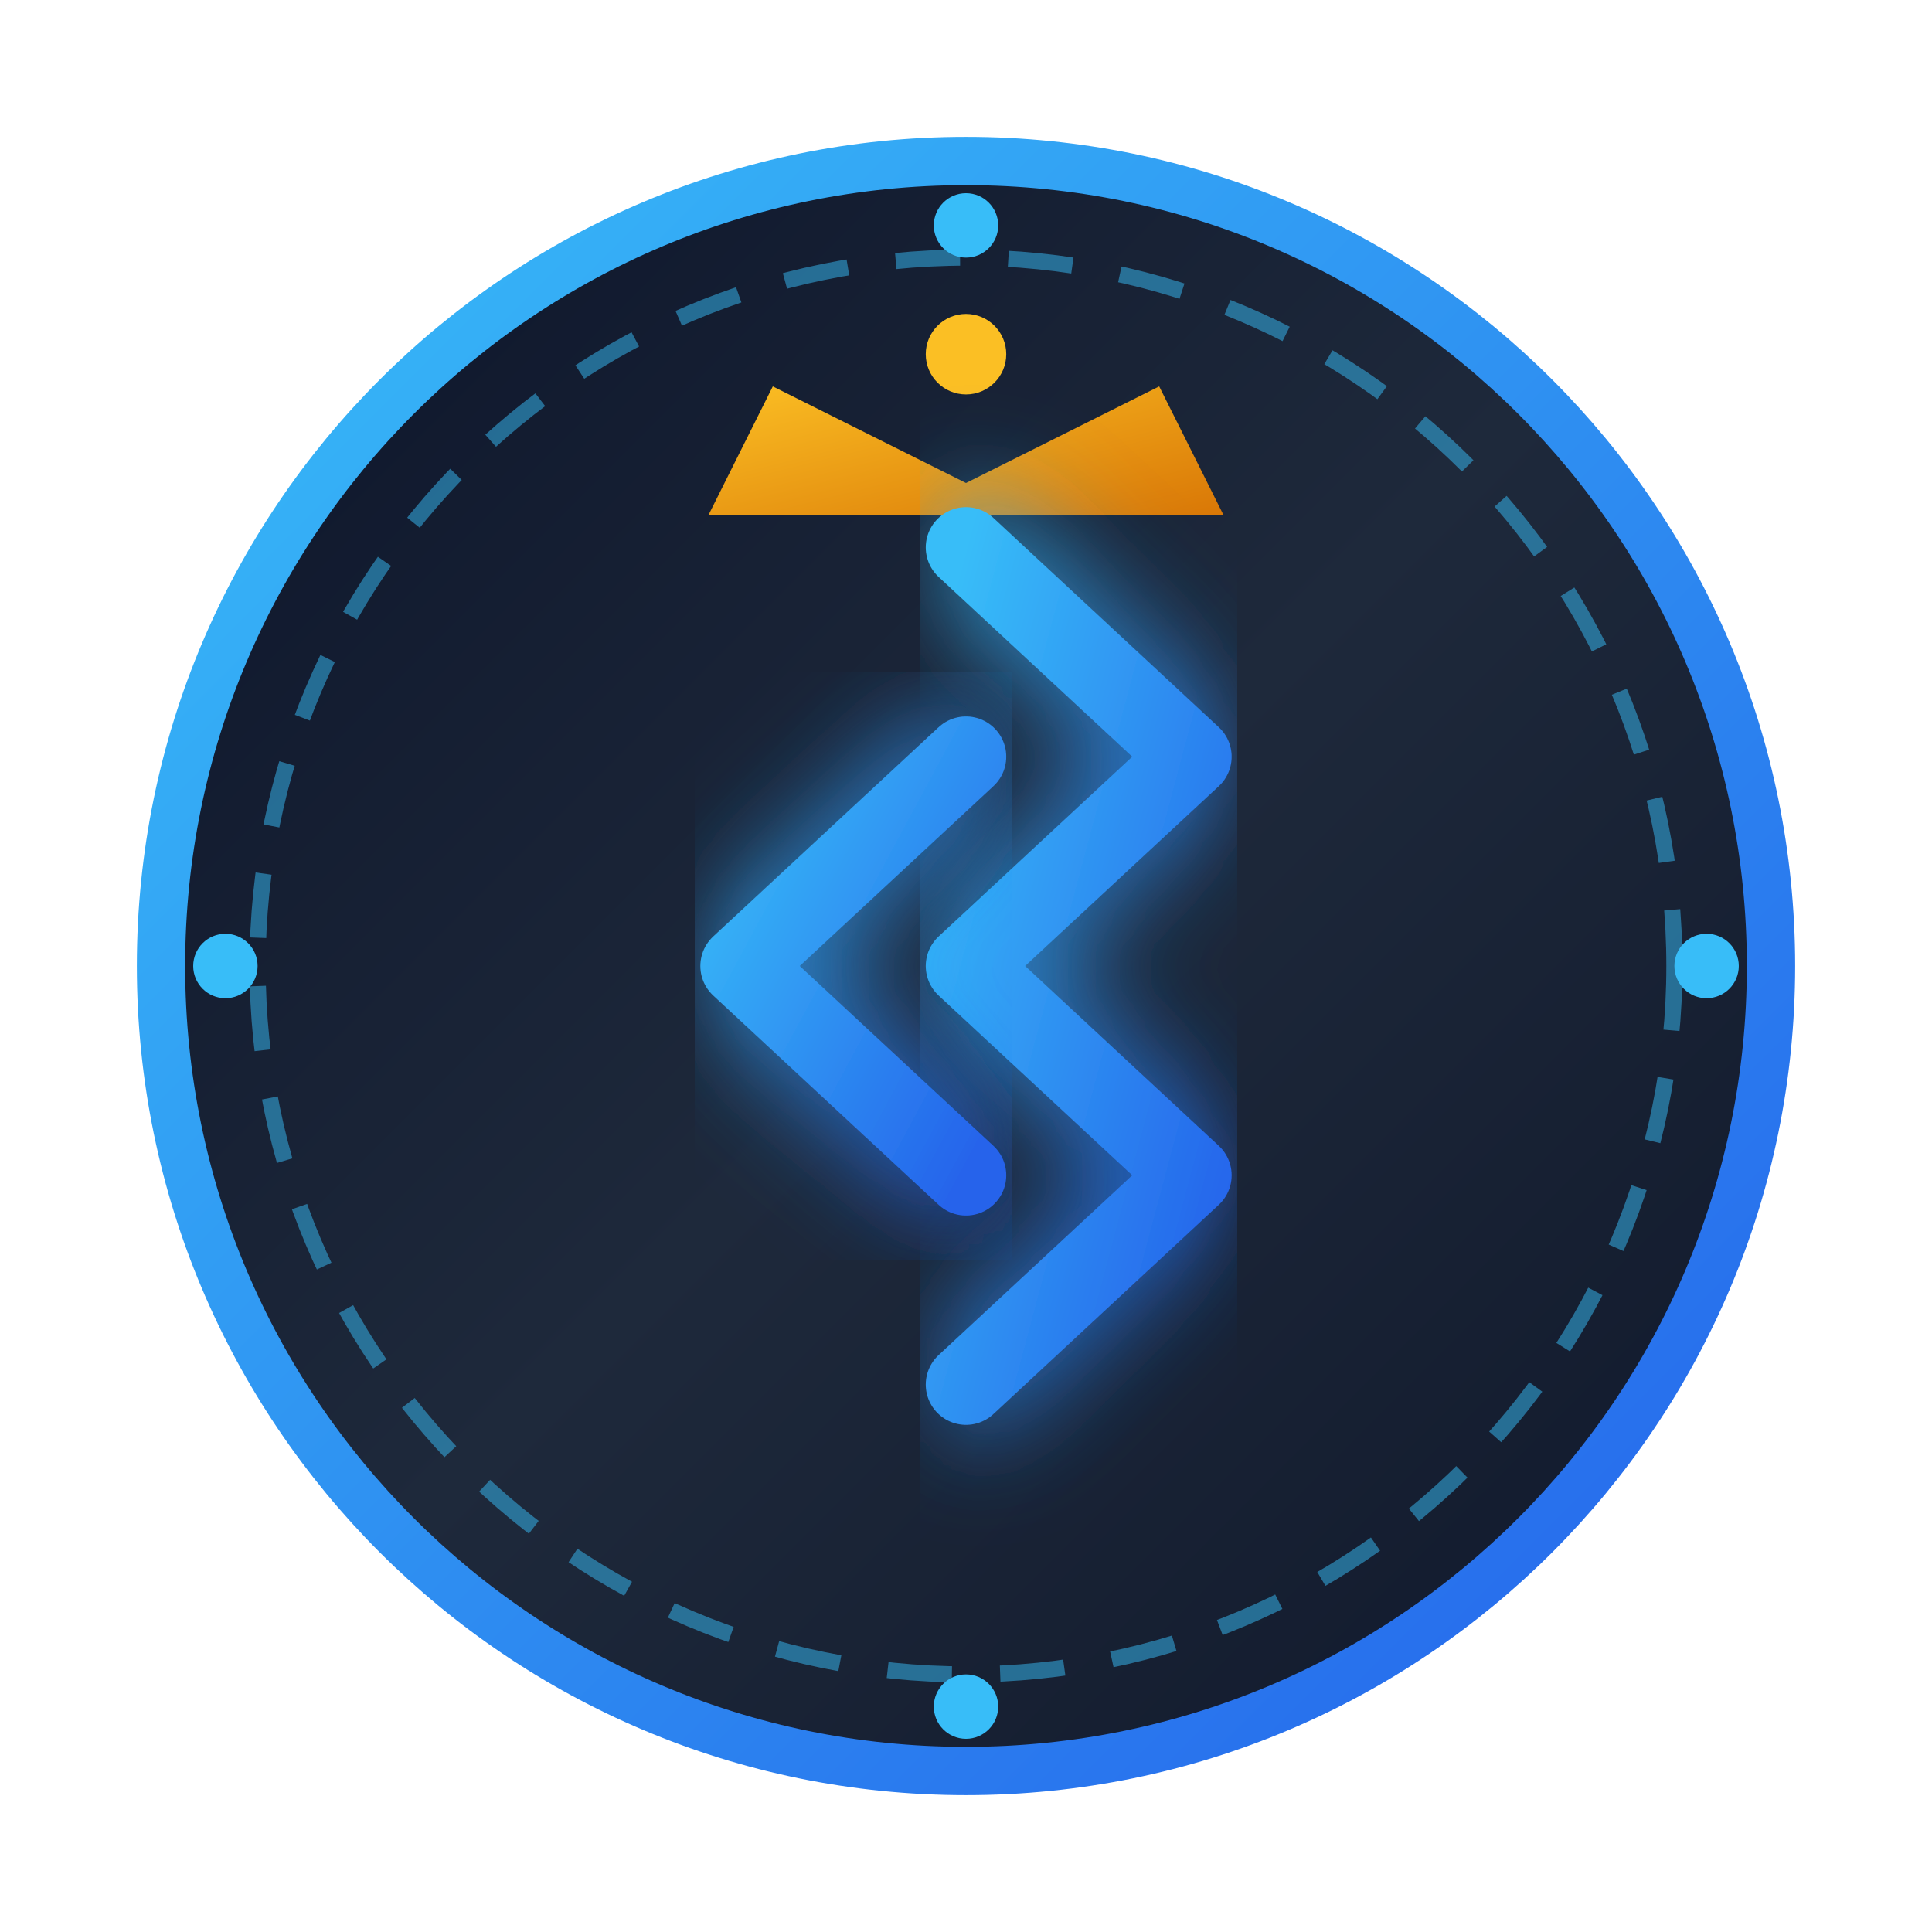
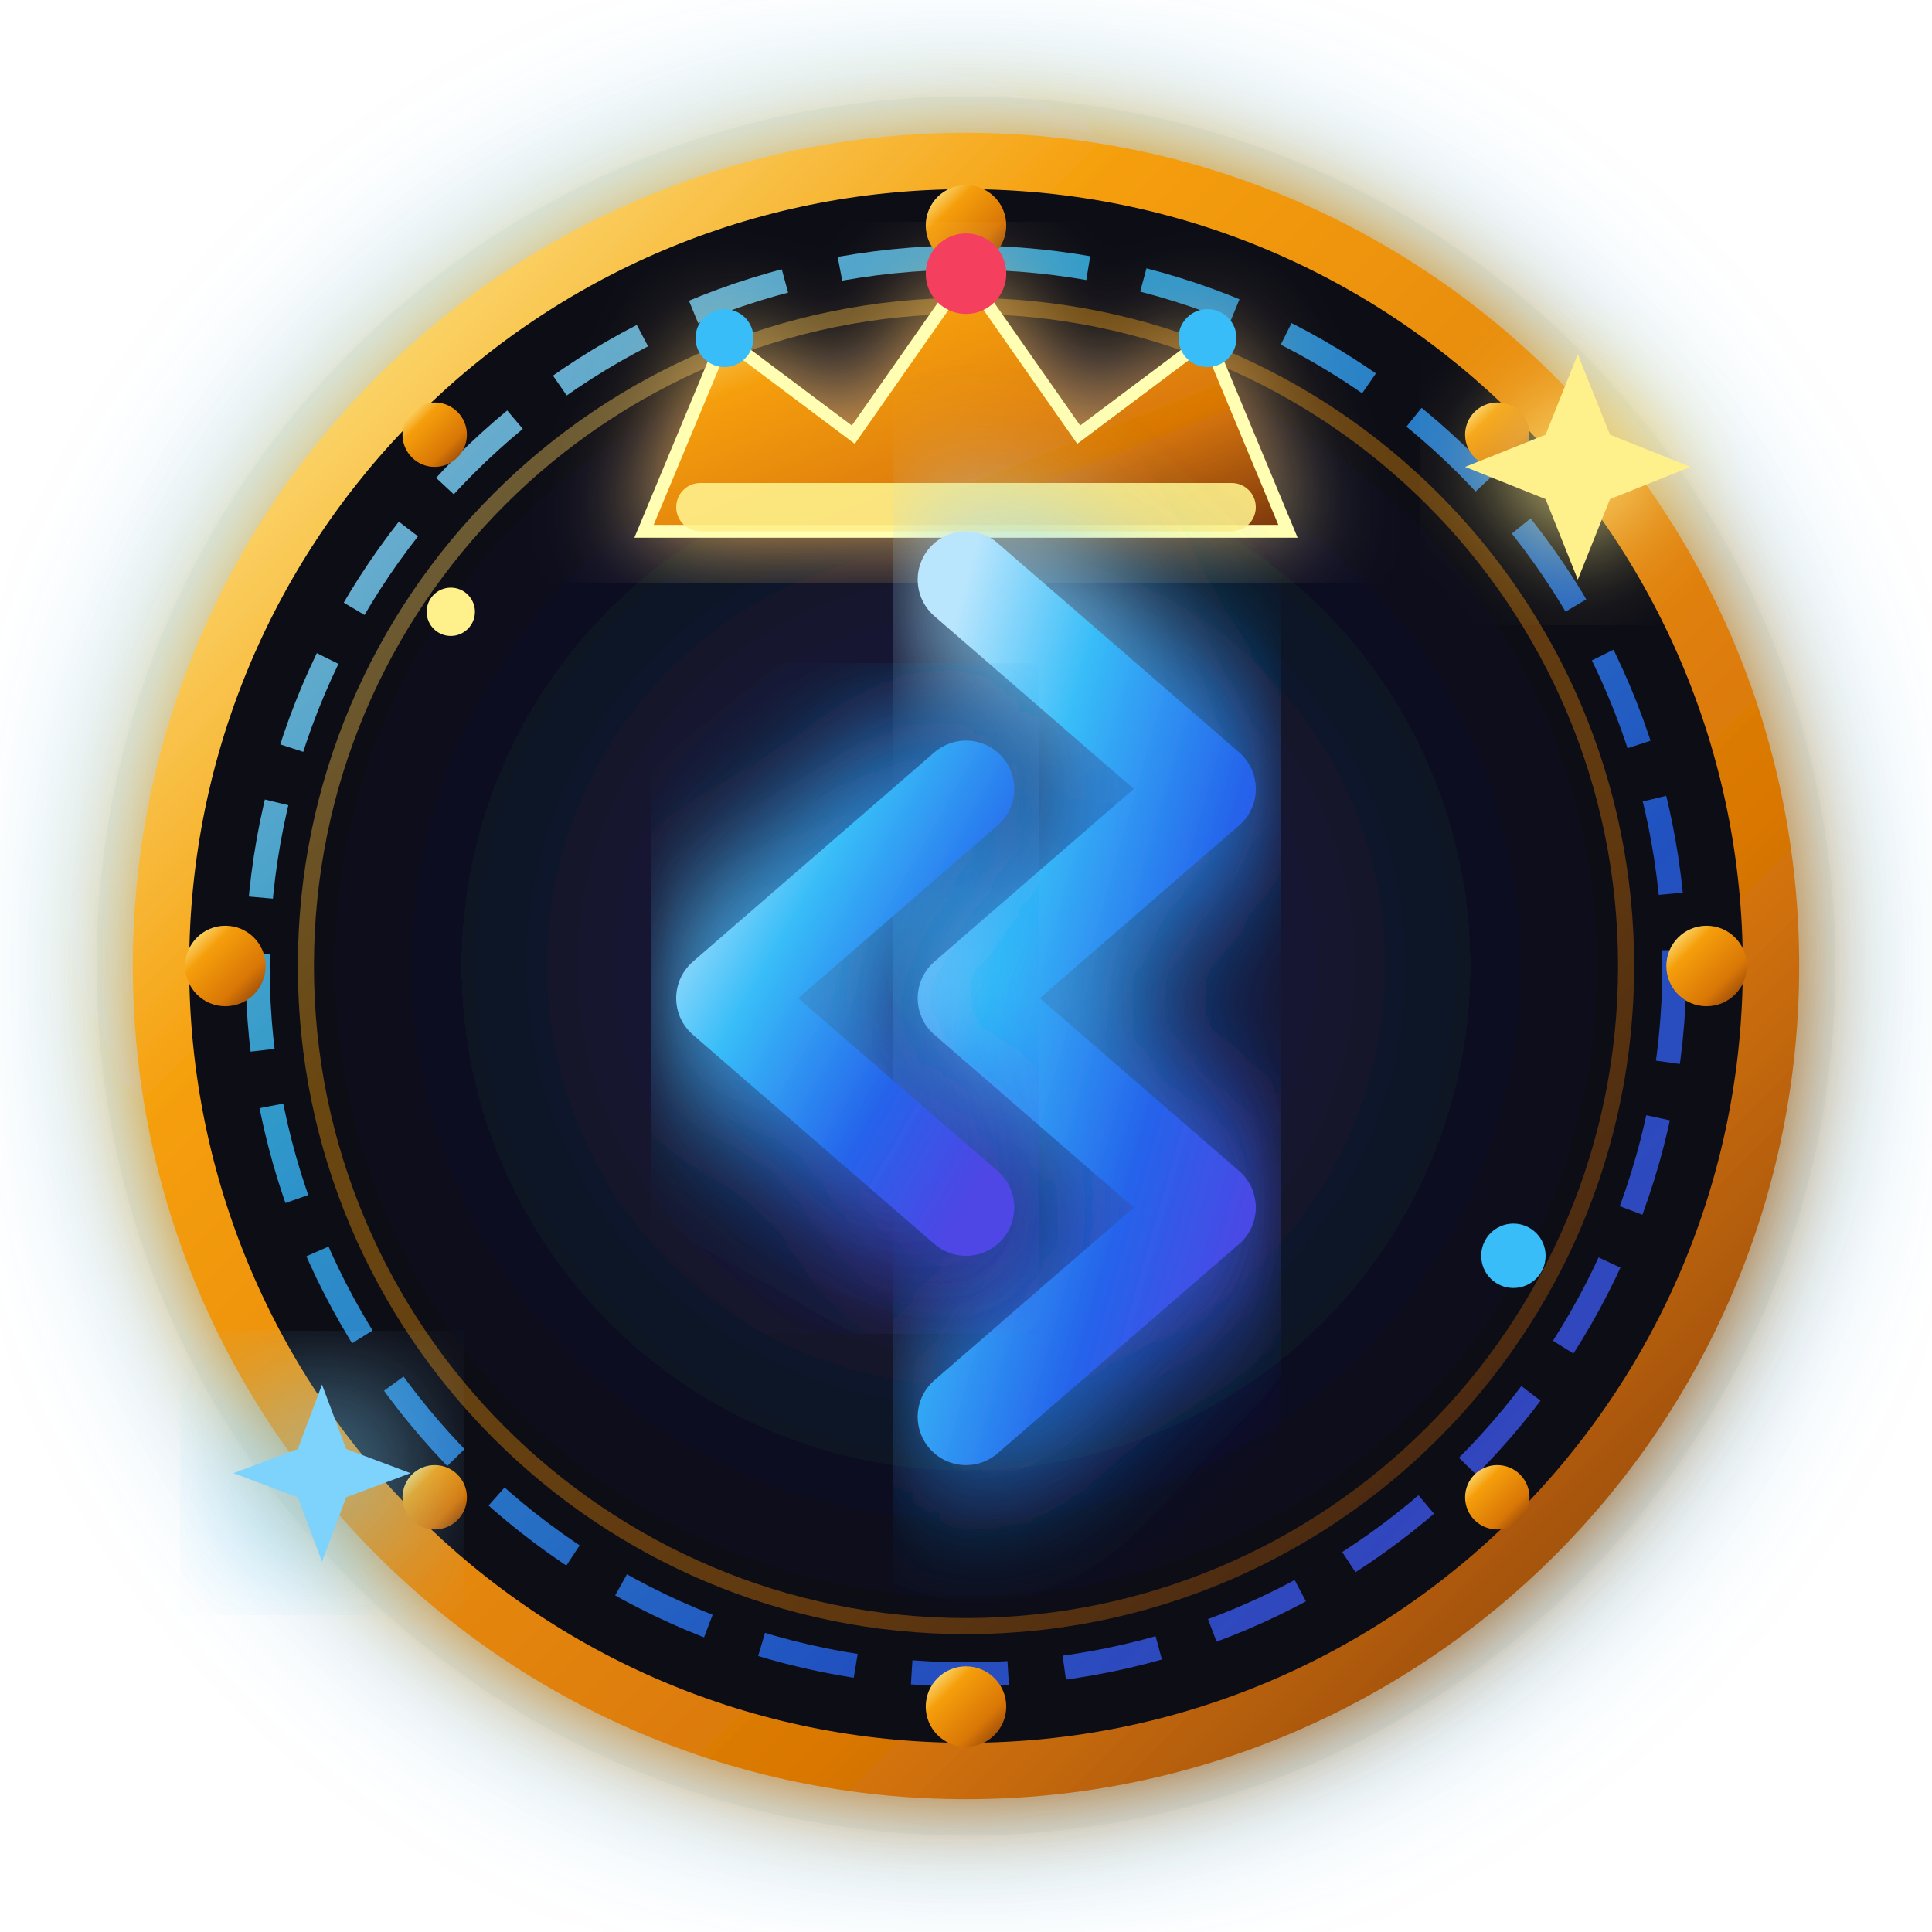
<svg xmlns="http://www.w3.org/2000/svg" viewBox="0 0 120 120" width="120" height="120">
  <defs>
-     <linearGradient id="vikingBg" x1="0%" y1="0%" x2="100%" y2="100%">
-       <stop offset="0%" stop-color="#0b1329" />
-       <stop offset="50%" stop-color="#1e293b" />
-       <stop offset="100%" stop-color="#0f172a" />
+     <radialGradient id="vikingSpace" cx="50%" cy="50%" r="65%">
+       <stop offset="0%" stop-color="#1e1b4b" />
+       <stop offset="60%" stop-color="#0b0f19" />
+       <stop offset="100%" stop-color="#030712" />
+     </radialGradient>
+     <linearGradient id="goldRoyal" x1="0%" y1="0%" x2="100%" y2="100%">
+       <stop offset="0%" stop-color="#fffeb3" />
+       <stop offset="30%" stop-color="#f59e0b" />
+       <stop offset="70%" stop-color="#d97706" />
+       <stop offset="100%" stop-color="#78350f" />
    </linearGradient>
-     <linearGradient id="runeBlue" x1="0%" y1="0%" x2="100%" y2="100%">
-       <stop offset="0%" stop-color="#38bdf8" />
-       <stop offset="100%" stop-color="#2563eb" />
+     <linearGradient id="electricBlue" x1="0%" y1="0%" x2="100%" y2="100%">
+       <stop offset="0%" stop-color="#bae6fd" />
+       <stop offset="30%" stop-color="#38bdf8" />
+       <stop offset="70%" stop-color="#2563eb" />
+       <stop offset="100%" stop-color="#4f46e5" />
    </linearGradient>
-     <linearGradient id="vikingGold" x1="0%" y1="0%" x2="100%" y2="100%">
-       <stop offset="0%" stop-color="#fbbf24" />
-       <stop offset="100%" stop-color="#d97706" />
-     </linearGradient>
-     <filter id="vikingGlow" x="-20%" y="-20%" width="140%" height="140%">
-       <feGaussianBlur stdDeviation="3.5" result="blur" />
+     <filter id="superGlow" x="-30%" y="-30%" width="160%" height="160%">
+       <feGaussianBlur stdDeviation="4.5" result="blur1" />
+       <feGaussianBlur stdDeviation="1.5" result="blur2" />
+       <feMerge>
+         <feMergeNode in="blur1" />
+         <feMergeNode in="blur2" />
+         <feMergeNode in="SourceGraphic" />
+       </feMerge>
+     </filter>
+     <filter id="goldGlow" x="-20%" y="-20%" width="140%" height="140%">
+       <feGaussianBlur stdDeviation="3" result="blur" />
      <feComposite in="SourceGraphic" in2="blur" operator="over" />
    </filter>
  </defs>
-   <circle cx="60" cy="60" r="50" fill="url(#vikingBg)" stroke="url(#runeBlue)" stroke-width="3" />
-   <circle cx="60" cy="60" r="44" fill="none" stroke="#38bdf8" stroke-width="1" stroke-dasharray="4 3" opacity="0.5" />
-   <path d="M 44 32 L 48 24 L 60 30 L 72 24 L 76 32 Z" fill="url(#vikingGold)" />
-   <circle cx="60" cy="22" r="2.5" fill="#fbbf24" />
-   <path d="M 60 34 L 60 86" stroke="url(#runeBlue)" stroke-width="5" stroke-linecap="round" filter="url(#vikingGlow)" />
-   <path d="M 60 34 L 74 47 L 60 60 L 74 73 L 60 86" stroke="url(#runeBlue)" stroke-width="5" stroke-linecap="round" stroke-linejoin="round" fill="none" filter="url(#vikingGlow)" />
-   <path d="M 60 47 L 46 60 M 60 73 L 46 60" stroke="url(#runeBlue)" stroke-width="5" stroke-linecap="round" filter="url(#vikingGlow)" />
-   <circle cx="60" cy="14" r="2" fill="#38bdf8" />
-   <circle cx="60" cy="106" r="2" fill="#38bdf8" />
-   <circle cx="14" cy="60" r="2" fill="#38bdf8" />
-   <circle cx="106" cy="60" r="2" fill="#38bdf8" />
+   <circle cx="60" cy="60" r="54" fill="#0284c7" opacity="0.18" filter="url(#superGlow)" />
+   <circle cx="60" cy="60" r="50" fill="url(#vikingSpace)" stroke="url(#goldRoyal)" stroke-width="3.5" filter="url(#goldGlow)" />
+   <circle cx="60" cy="60" r="44" fill="none" stroke="url(#electricBlue)" stroke-width="1.5" stroke-dasharray="6 3.5" opacity="0.8" />
+   <circle cx="60" cy="60" r="41" fill="none" stroke="url(#goldRoyal)" stroke-width="1" opacity="0.4" />
+   <circle cx="60" cy="14" r="2.5" fill="url(#goldRoyal)" />
+   <circle cx="60" cy="106" r="2.5" fill="url(#goldRoyal)" />
+   <circle cx="14" cy="60" r="2.5" fill="url(#goldRoyal)" />
+   <circle cx="106" cy="60" r="2.5" fill="url(#goldRoyal)" />
+   <circle cx="27" cy="27" r="2" fill="url(#goldRoyal)" />
+   <circle cx="93" cy="27" r="2" fill="url(#goldRoyal)" />
+   <circle cx="27" cy="93" r="2" fill="url(#goldRoyal)" />
+   <circle cx="93" cy="93" r="2" fill="url(#goldRoyal)" />
+   <path d="M 40 33 L 45 21 L 53 27 L 60 17 L 67 27 L 75 21 L 80 33 Z" fill="url(#goldRoyal)" stroke="#fffeb3" stroke-width="0.8" filter="url(#goldGlow)" />
+   <circle cx="60" cy="17" r="2.5" fill="#f43f5e" />
+   <circle cx="45" cy="21" r="1.8" fill="#38bdf8" />
+   <circle cx="75" cy="21" r="1.8" fill="#38bdf8" />
+   <rect x="42" y="30" width="36" height="3" rx="1.5" fill="#fef08a" opacity="0.9" />
+   <path d="M 60 36 L 60 88" stroke="url(#electricBlue)" stroke-width="6" stroke-linecap="round" filter="url(#superGlow)" />
+   <path d="M 60 36 L 75 49 L 60 62 L 75 75 L 60 88" stroke="url(#electricBlue)" stroke-width="6" stroke-linecap="round" stroke-linejoin="round" fill="none" filter="url(#superGlow)" />
+   <path d="M 60 49 L 45 62 M 60 75 L 45 62" stroke="url(#electricBlue)" stroke-width="6" stroke-linecap="round" filter="url(#superGlow)" />
+   <path d="M 98 22 L 100 27 L 105 29 L 100 31 L 98 36 L 96 31 L 91 29 L 96 27 Z" fill="#fef08a" filter="url(#goldGlow)" />
+   <path d="M 20 86 L 21.5 90 L 25.5 91.5 L 21.5 93 L 20 97 L 18.5 93 L 14.5 91.5 L 18.5 90 Z" fill="#7dd3fc" filter="url(#superGlow)" />
+   <circle cx="28" cy="38" r="1.5" fill="#fef08a" />
+   <circle cx="94" cy="78" r="2" fill="#38bdf8" />
</svg>
